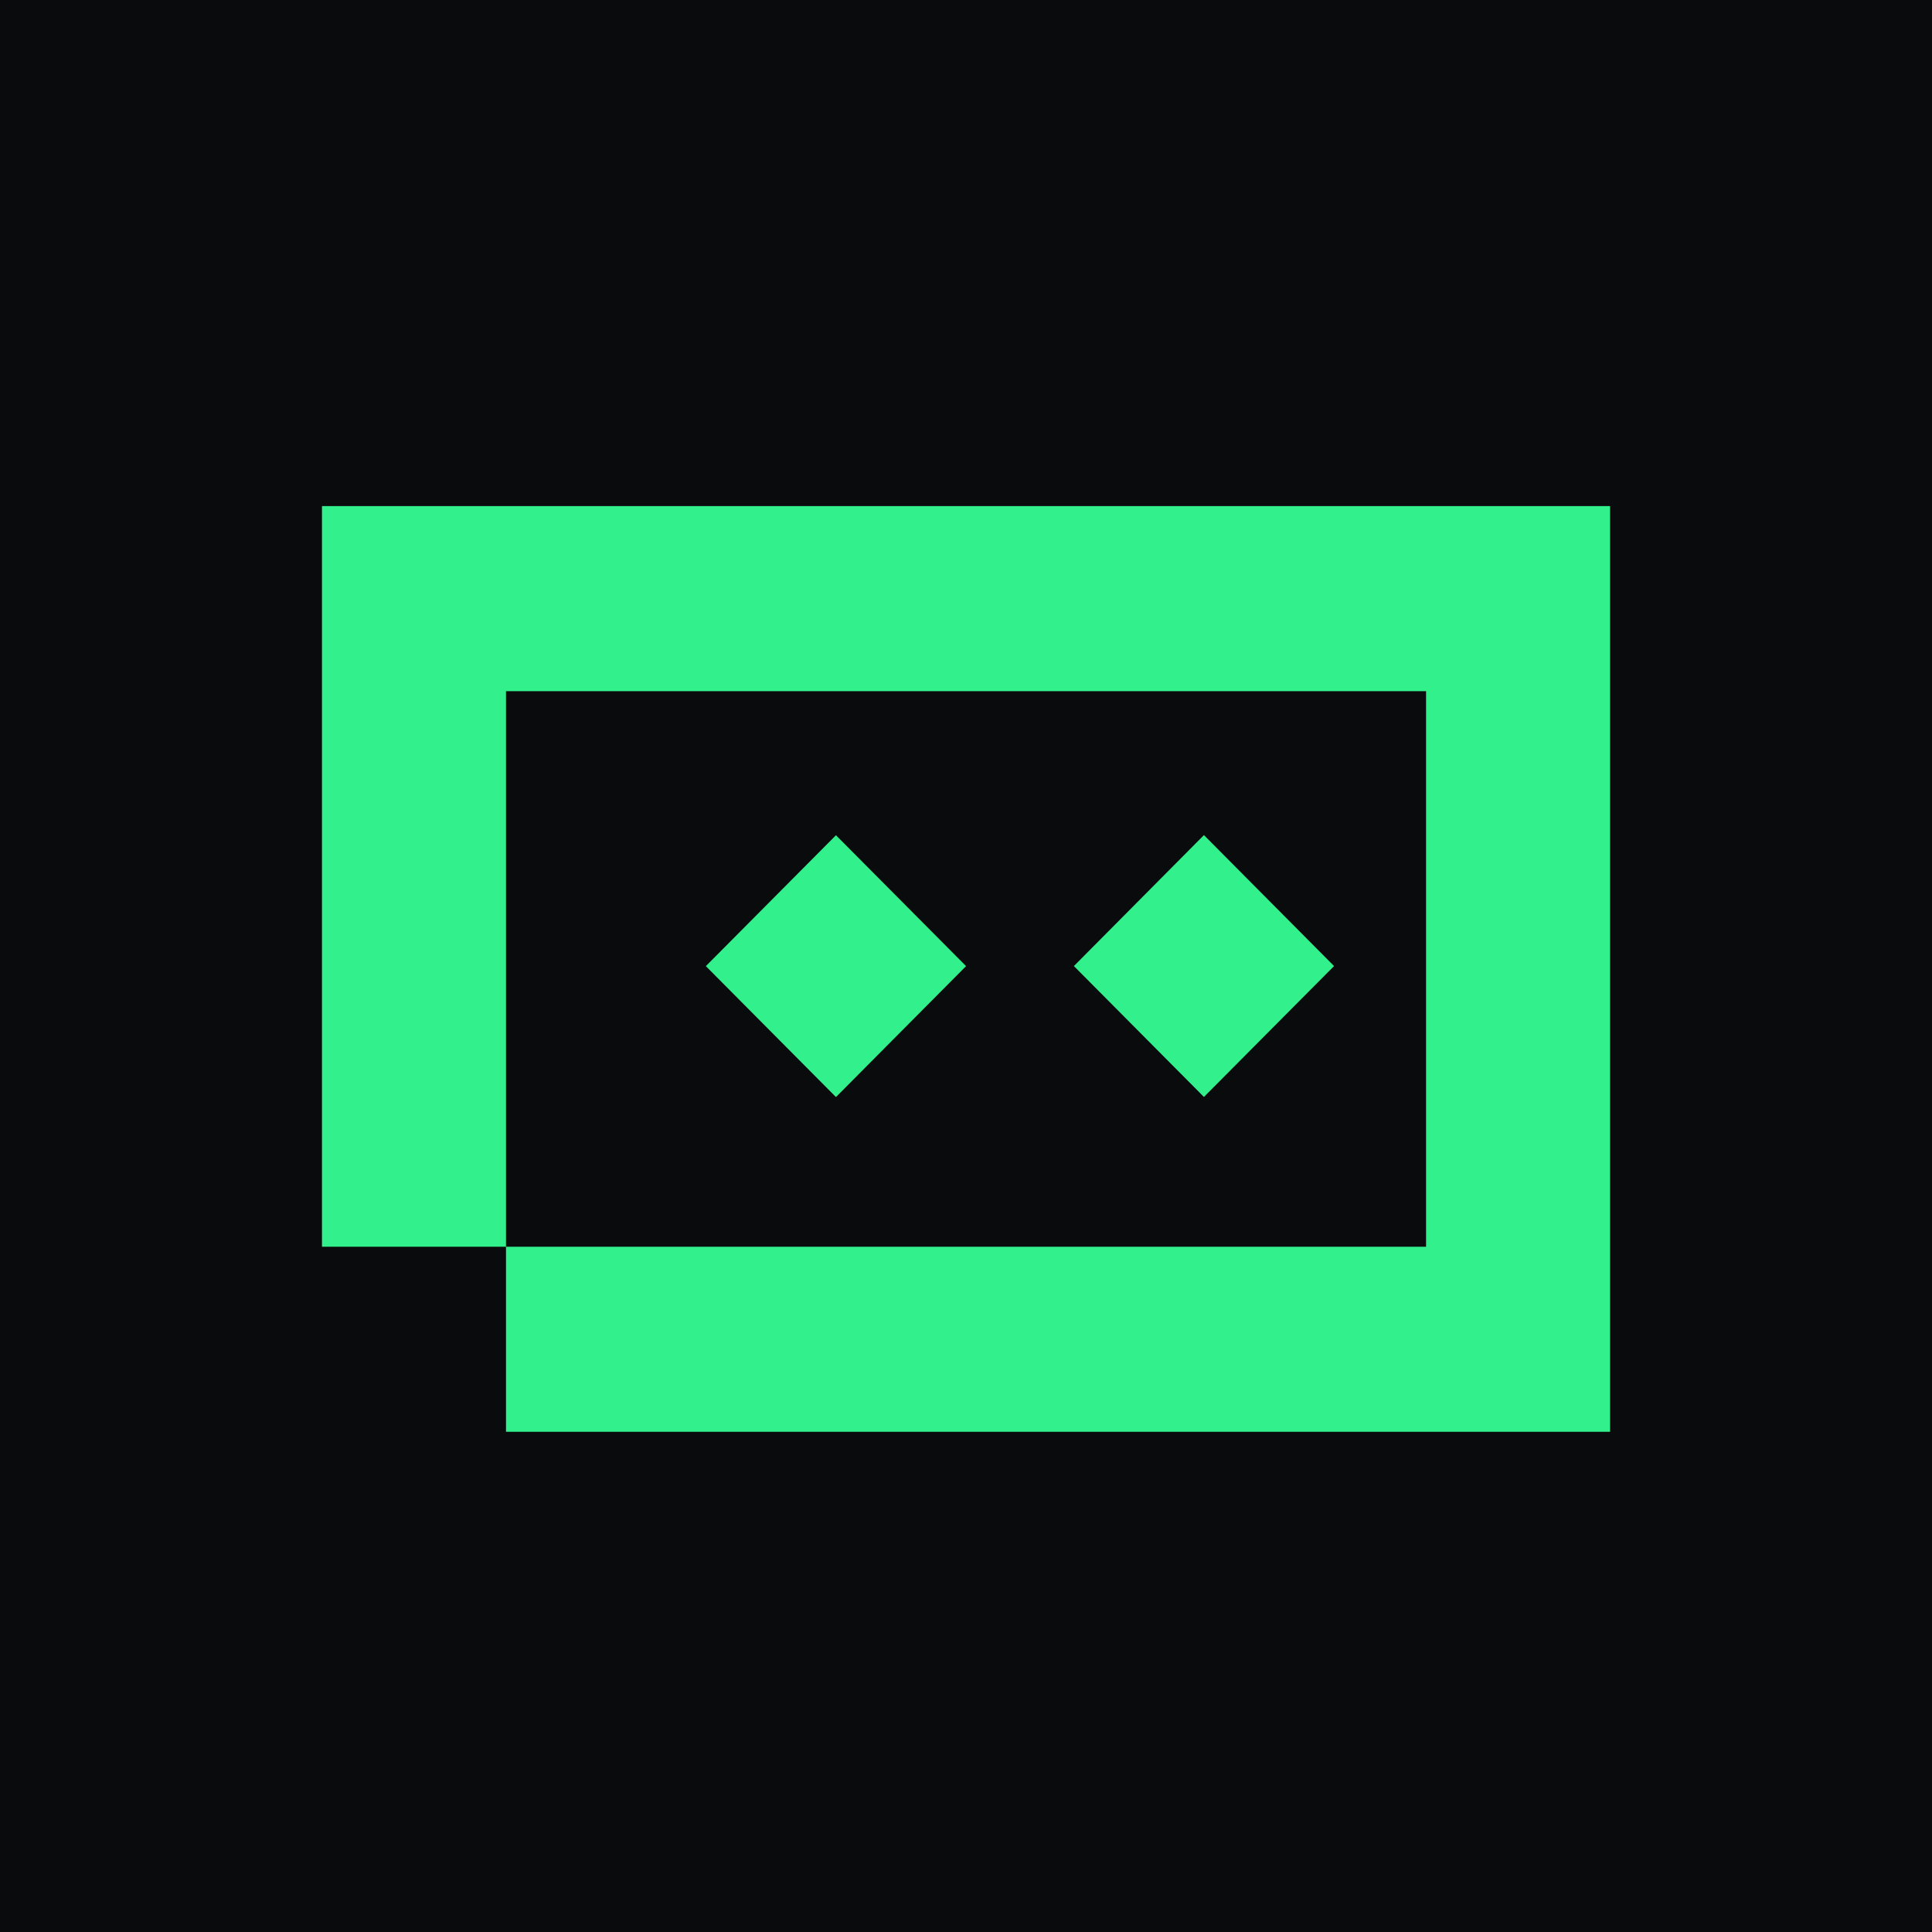
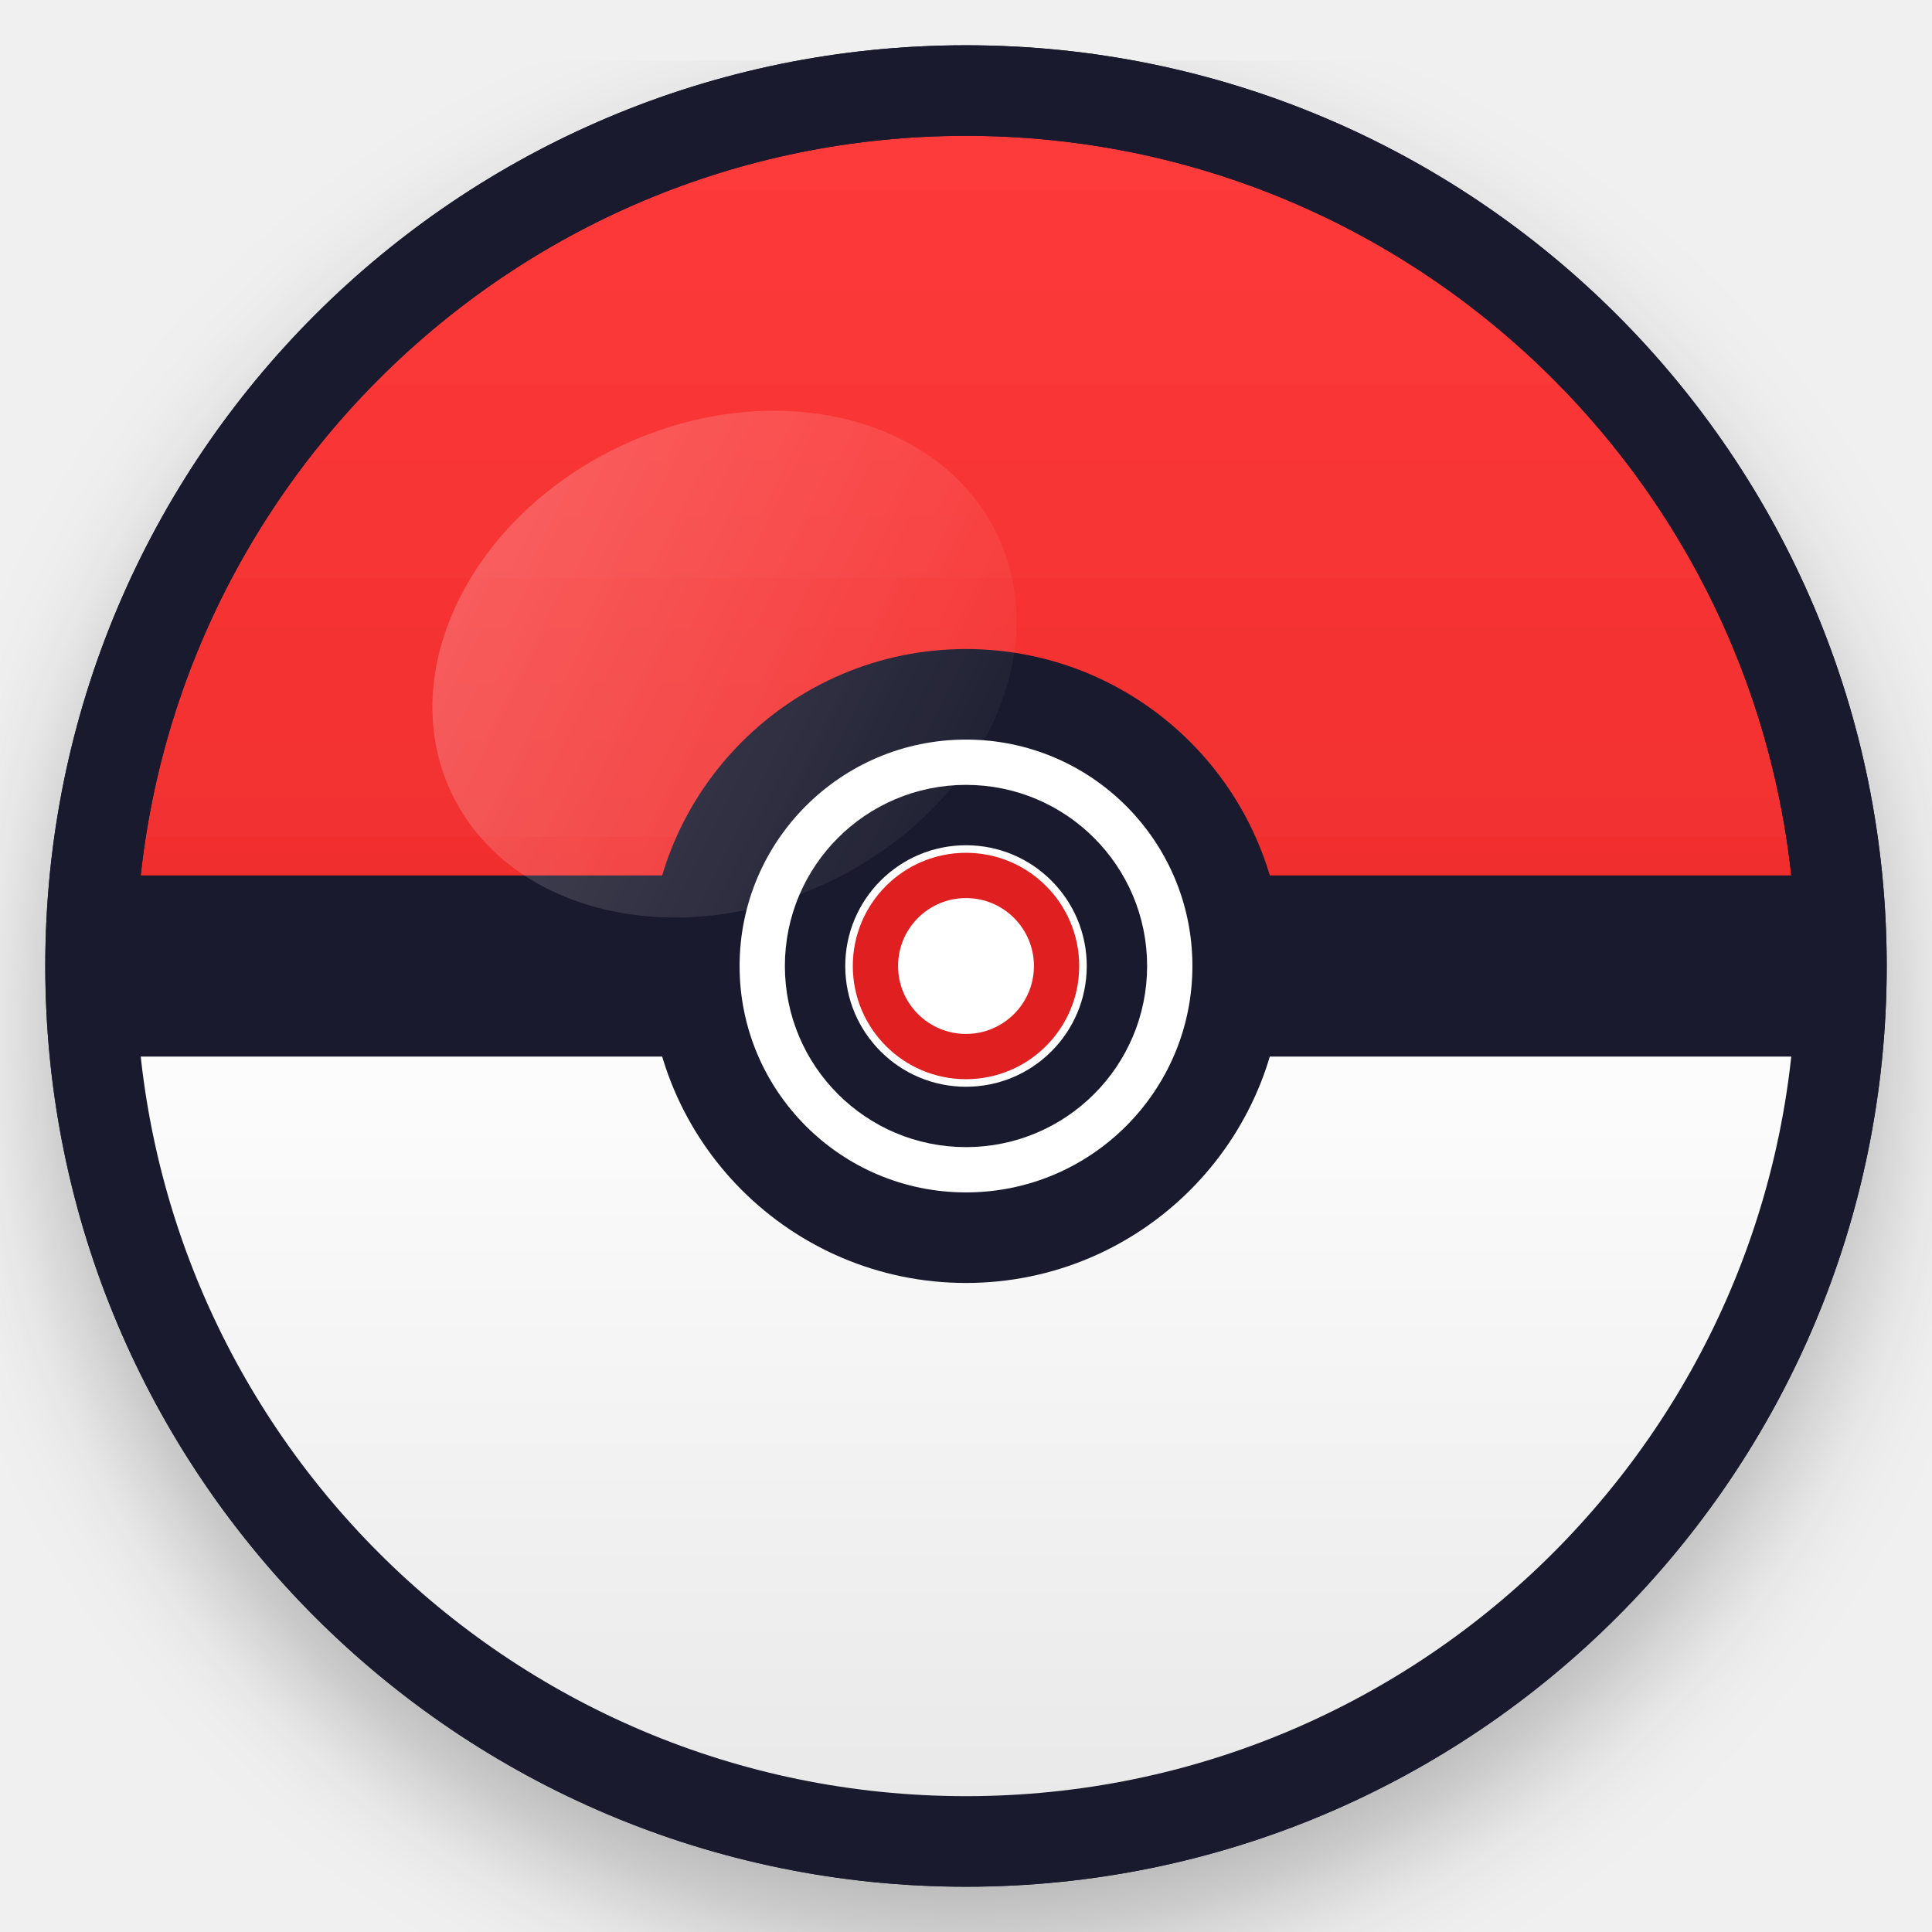
- <svg xmlns="http://www.w3.org/2000/svg" width="32" height="32" viewBox="0 0 32 32" fill="none">
-   <rect width="32" height="32" fill="#0A0B0D" />
-   <path d="M26.668 23.715H8.381V20.65H5.333V8.382H26.668V23.715ZM8.381 20.65H23.62V11.448H8.381V20.65ZM16.001 16.002L13.846 18.171L11.691 16.002L13.846 13.834L16.001 16.002ZM22.096 16.001L19.941 18.169L17.787 16.001L19.941 13.832L22.096 16.001Z" fill="#32F08C" />
+ <svg xmlns="http://www.w3.org/2000/svg" viewBox="0 0 64 64" width="64" height="64">
+   <defs>
+     <linearGradient id="topHalf" x1="0" y1="0" x2="0" y2="1">
+       <stop offset="0%" stop-color="#FF3B3B" />
+       <stop offset="100%" stop-color="#E02020" />
+     </linearGradient>
+     <linearGradient id="bottomHalf" x1="0" y1="0" x2="0" y2="1">
+       <stop offset="0%" stop-color="#FFFFFF" />
+       <stop offset="100%" stop-color="#E8E8E8" />
+     </linearGradient>
+     <linearGradient id="shine" x1="0" y1="0" x2="1" y2="1">
+       <stop offset="0%" stop-color="rgba(255,255,255,0.4)" />
+       <stop offset="100%" stop-color="rgba(255,255,255,0)" />
+     </linearGradient>
+     <filter id="shadow">
+       <feDropShadow dx="0" dy="2" stdDeviation="2" flood-color="#00000040" />
+     </filter>
+   </defs>
+   <circle cx="32" cy="32" r="29" fill="url(#topHalf)" stroke="#1a1a2e" stroke-width="3" filter="url(#shadow)" />
+   <path d="M3 32 A29 29 0 0 0 61 32 Z" fill="url(#bottomHalf)" stroke="#1a1a2e" stroke-width="0" />
+   <circle cx="32" cy="32" r="29" fill="none" stroke="#1a1a2e" stroke-width="3" />
+   <rect x="3" y="29" width="58" height="6" fill="#1a1a2e" rx="1" />
+   <circle cx="32" cy="32" r="9" fill="#FFFFFF" stroke="#1a1a2e" stroke-width="3" />
+   <circle cx="32" cy="32" r="5" fill="#FFFFFF" stroke="#1a1a2e" stroke-width="2" />
+   <circle cx="32" cy="32" r="3" fill="none" stroke="#E02020" stroke-width="1.5" />
+   <ellipse cx="24" cy="22" rx="10" ry="8" fill="url(#shine)" transform="rotate(-25 24 22)" opacity="0.6" />
</svg>
